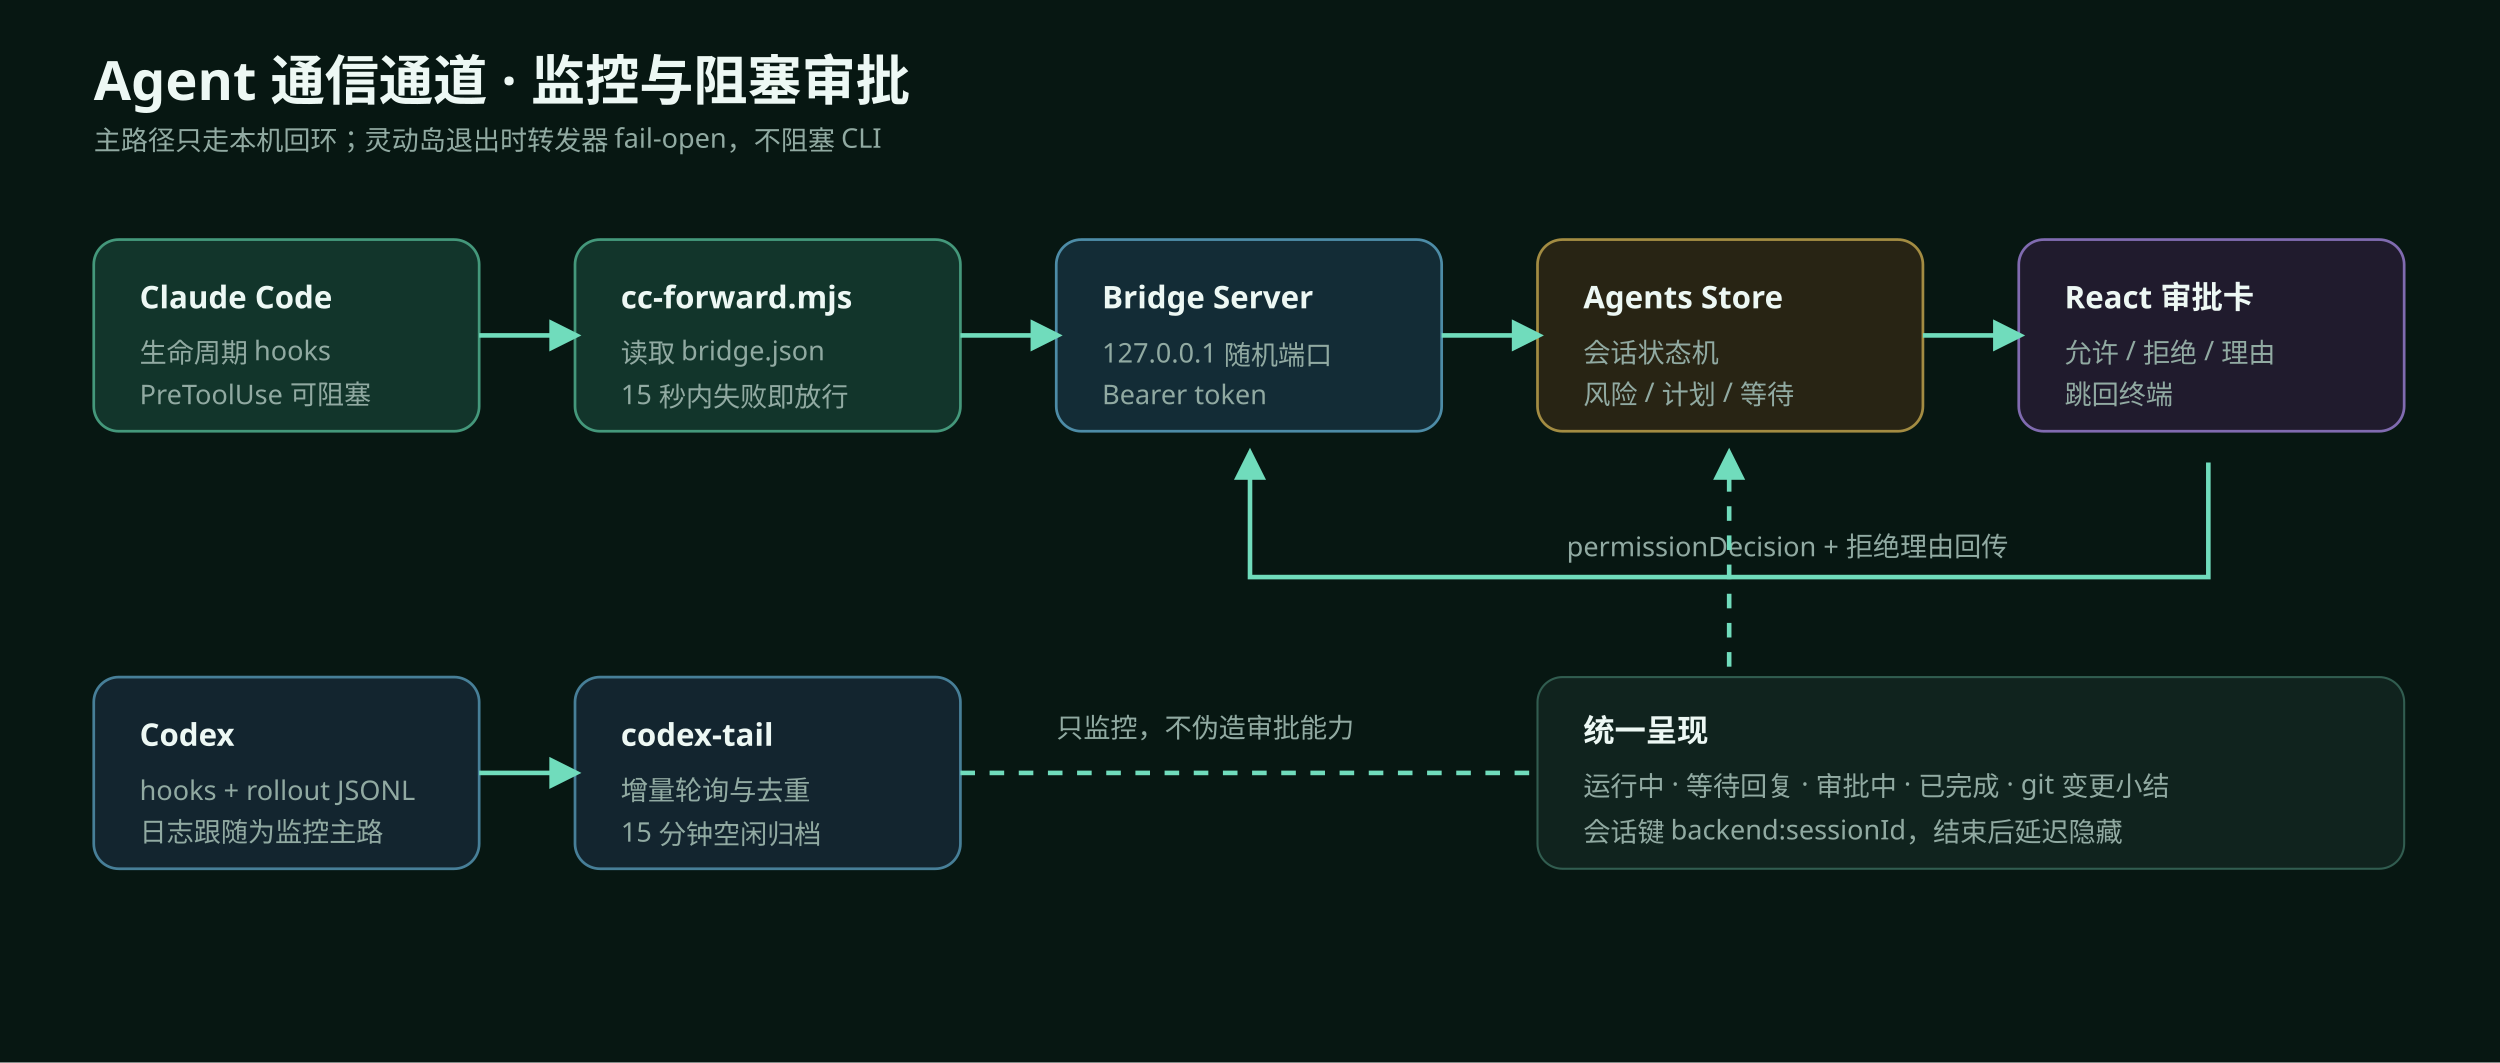
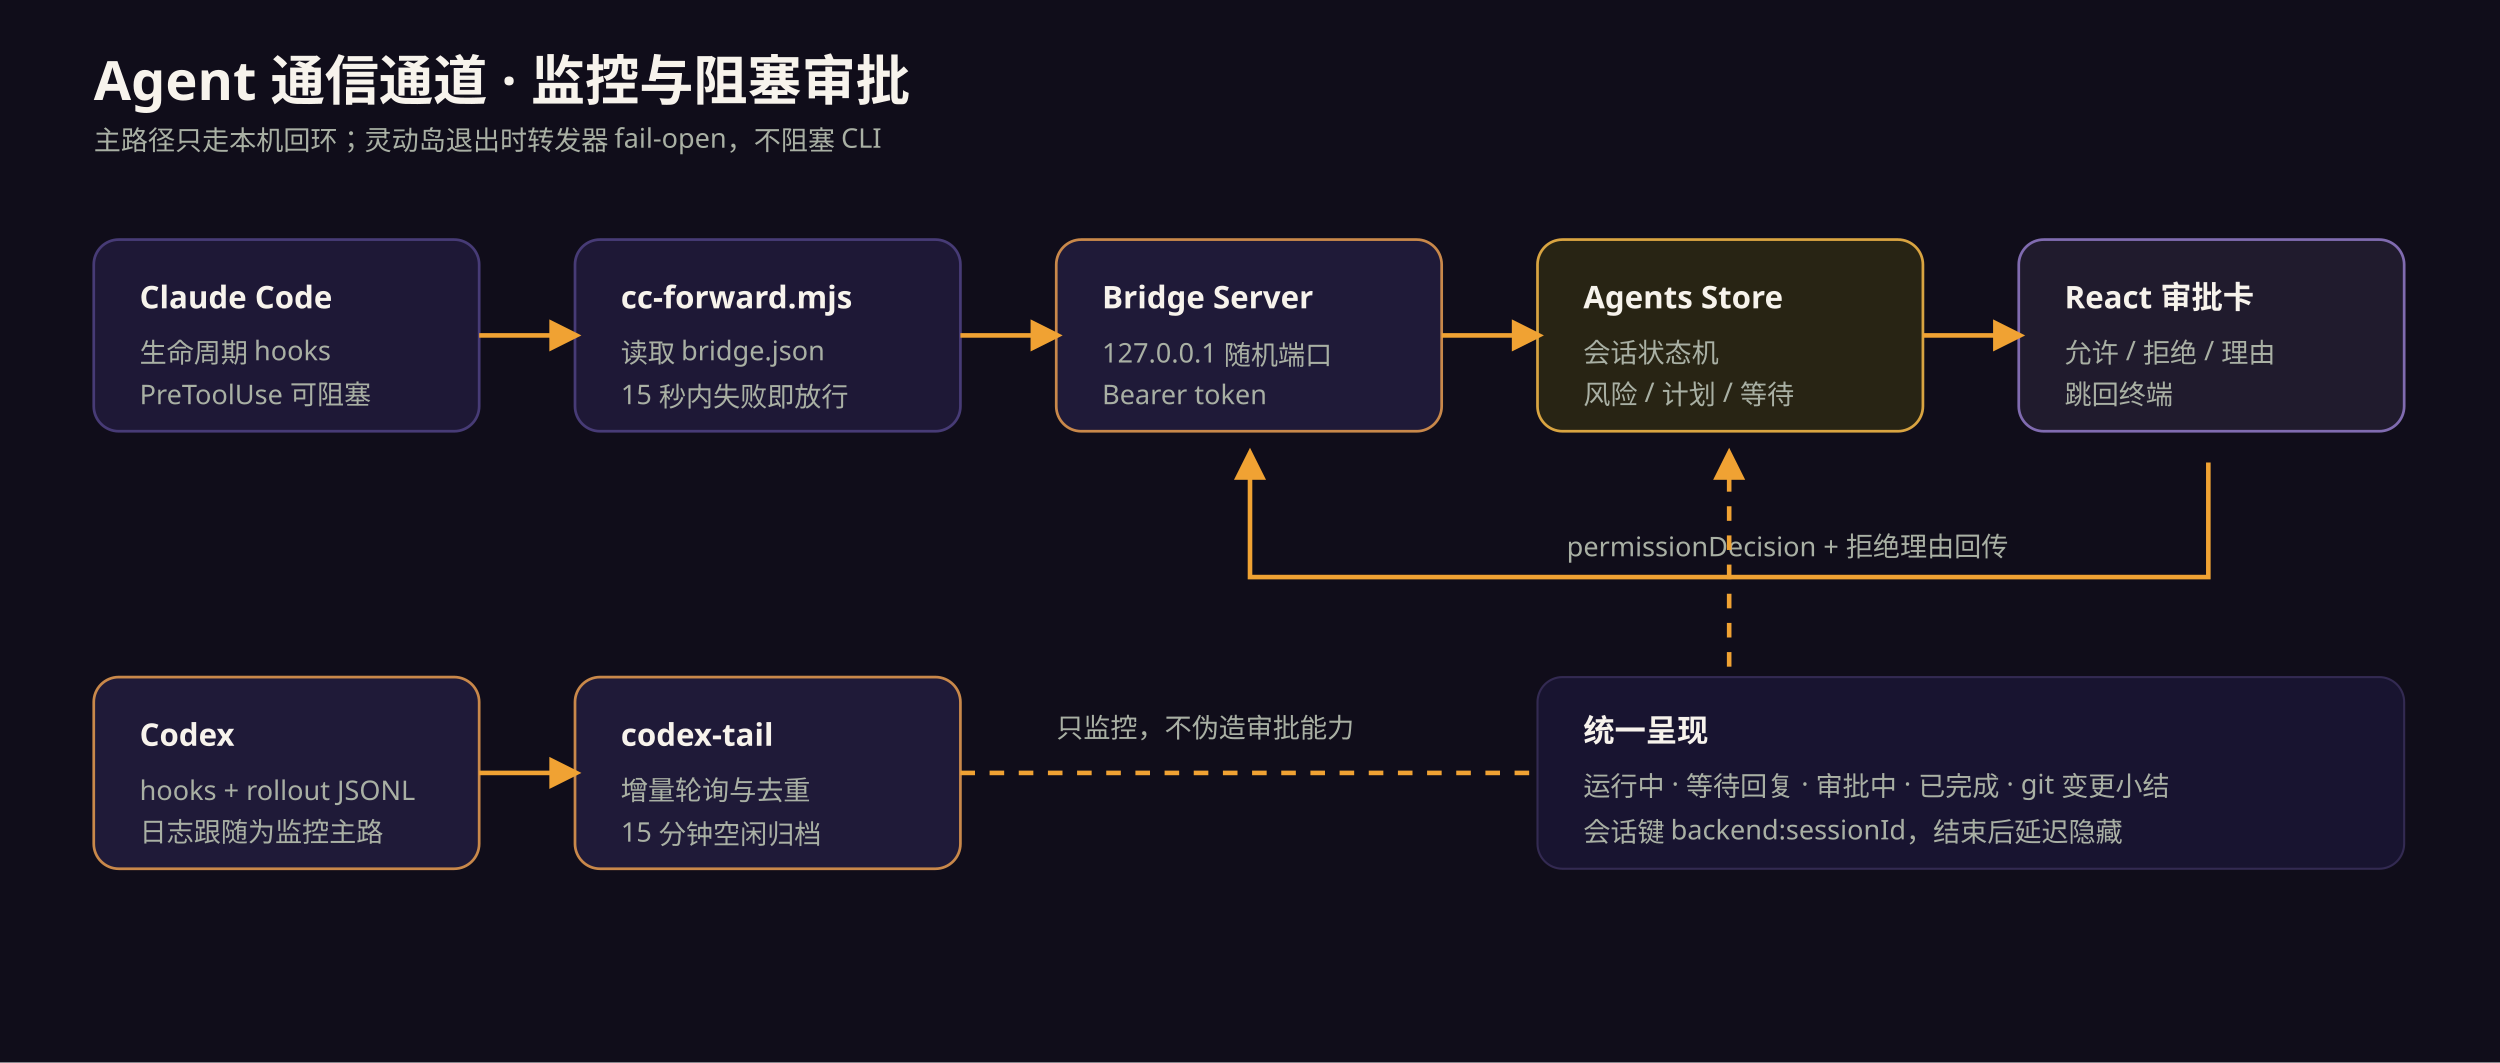
<svg xmlns="http://www.w3.org/2000/svg" width="1200" height="510" viewBox="0 0 1200 510" role="img" aria-labelledby="title desc">
  <defs>
    <marker id="a" viewBox="0 0 10 10" refX="8" refY="5" markerWidth="7" markerHeight="7" orient="auto">
-       <path d="M0 0L10 5L0 10Z" fill="#70dcbc" />
+       <path d="M0 0L10 5L0 10Z" fill="#f0a233" />
    </marker>
-     <style>.t{font-family:"Segoe UI","Microsoft YaHei",sans-serif;fill:#edf8f4}.m{fill:#91aaa2}.h{font-size:26px;font-weight:750}.l{font-size:15px;font-weight:650}.s{font-size:13px}.b{rx:12;stroke-width:1.3}.p{fill:none;stroke:#70dcbc;stroke-width:2.2;marker-end:url(#a)}.dash{stroke-dasharray:7 7}</style>
+     <style>.t{font-family:"Segoe UI","Microsoft YaHei",sans-serif;fill:#f7f3ec}.m{fill:#a9b0a4}.h{font-size:26px;font-weight:750}.l{font-size:15px;font-weight:650}.s{font-size:13px}.b{rx:12;stroke-width:1.3}.p{fill:none;stroke:#f0a233;stroke-width:2.2;marker-end:url(#a)}.dash{stroke-dasharray:7 7}</style>
  </defs>
-   <rect width="1200" height="510" fill="#071712" />
+   <rect width="1200" height="510" fill="#100d1a" />
  <text class="t h" x="45" y="48">Agent 通信通道 · 监控与阻塞审批</text>
  <text class="t m s" x="45" y="72">主路径只走本机回环；灵动岛退出时转发器 fail-open，不阻塞 CLI</text>
-   <rect class="b" x="45" y="115" width="185" height="92" fill="#12352b" stroke="#44987b" />
+   <rect class="b" x="45" y="115" width="185" height="92" fill="#1e1836" stroke="#473b76" />
  <text class="t l" x="67" y="148">Claude Code</text>
  <text class="t m s" x="67" y="174">生命周期 hooks</text>
  <text class="t m s" x="67" y="194">PreToolUse 可阻塞</text>
-   <rect class="b" x="276" y="115" width="185" height="92" fill="#12352b" stroke="#44987b" />
+   <rect class="b" x="276" y="115" width="185" height="92" fill="#1e1836" stroke="#473b76" />
  <text class="t l" x="298" y="148">cc-forward.mjs</text>
  <text class="t m s" x="298" y="174">读取 bridge.json</text>
  <text class="t m s" x="298" y="194">15 秒内失败即放行</text>
-   <rect class="b" x="507" y="115" width="185" height="92" fill="#132c36" stroke="#4d8ca7" />
+   <rect class="b" x="507" y="115" width="185" height="92" fill="#1f1a38" stroke="#c9884a" />
  <text class="t l" x="529" y="148">Bridge Server</text>
  <text class="t m s" x="529" y="174">127.0.0.1 随机端口</text>
  <text class="t m s" x="529" y="194">Bearer token</text>
-   <rect class="b" x="738" y="115" width="185" height="92" fill="#282414" stroke="#a38c42" />
+   <rect class="b" x="738" y="115" width="185" height="92" fill="#282414" stroke="#d9a441" />
  <text class="t l" x="760" y="148">Agents Store</text>
  <text class="t m s" x="760" y="174">会话状态机</text>
  <text class="t m s" x="760" y="194">风险 / 计划 / 等待</text>
  <rect class="b" x="969" y="115" width="185" height="92" fill="#201b2d" stroke="#806bb0" />
  <text class="t l" x="991" y="148">React 审批卡</text>
  <text class="t m s" x="991" y="174">允许 / 拒绝 / 理由</text>
  <text class="t m s" x="991" y="194">跳回终端</text>
  <path class="p" d="M230 161H276" />
  <path class="p" d="M461 161H507" />
  <path class="p" d="M692 161H738" />
  <path class="p" d="M923 161H969" />
  <path class="p" d="M1060 222V277H600V218" />
  <text class="t m s" x="752" y="267">permissionDecision + 拒绝理由回传</text>
-   <rect class="b" x="45" y="325" width="185" height="92" fill="#13252f" stroke="#477f98" />
+   <rect class="b" x="45" y="325" width="185" height="92" fill="#1f1a38" stroke="#c9884a" />
  <text class="t l" x="67" y="358">Codex</text>
  <text class="t m s" x="67" y="384">hooks + rollout JSONL</text>
  <text class="t m s" x="67" y="404">日志跟随为监控主路</text>
-   <rect class="b" x="276" y="325" width="185" height="92" fill="#13252f" stroke="#477f98" />
+   <rect class="b" x="276" y="325" width="185" height="92" fill="#1f1a38" stroke="#c9884a" />
  <text class="t l" x="298" y="358">codex-tail</text>
  <text class="t m s" x="298" y="384">增量轮询与去重</text>
  <text class="t m s" x="298" y="404">15 分钟空闲归档</text>
  <path class="p" d="M230 371H276" />
  <path class="p dash" d="M461 371H830V218" />
  <text class="t m s" x="507" y="354">只监控，不伪造审批能力</text>
-   <rect x="738" y="325" width="416" height="92" rx="12" fill="#10231e" stroke="#315d50" />
+   <rect x="738" y="325" width="416" height="92" rx="12" fill="#181430" stroke="#332a52" />
  <text class="t l" x="760" y="356">统一呈现</text>
  <text class="t m s" x="760" y="382">运行中 · 等待回复 · 审批中 · 已完成 · git 变更小结</text>
  <text class="t m s" x="760" y="404">会话键 backend:sessionId，结束后延迟隐藏</text>
</svg>
